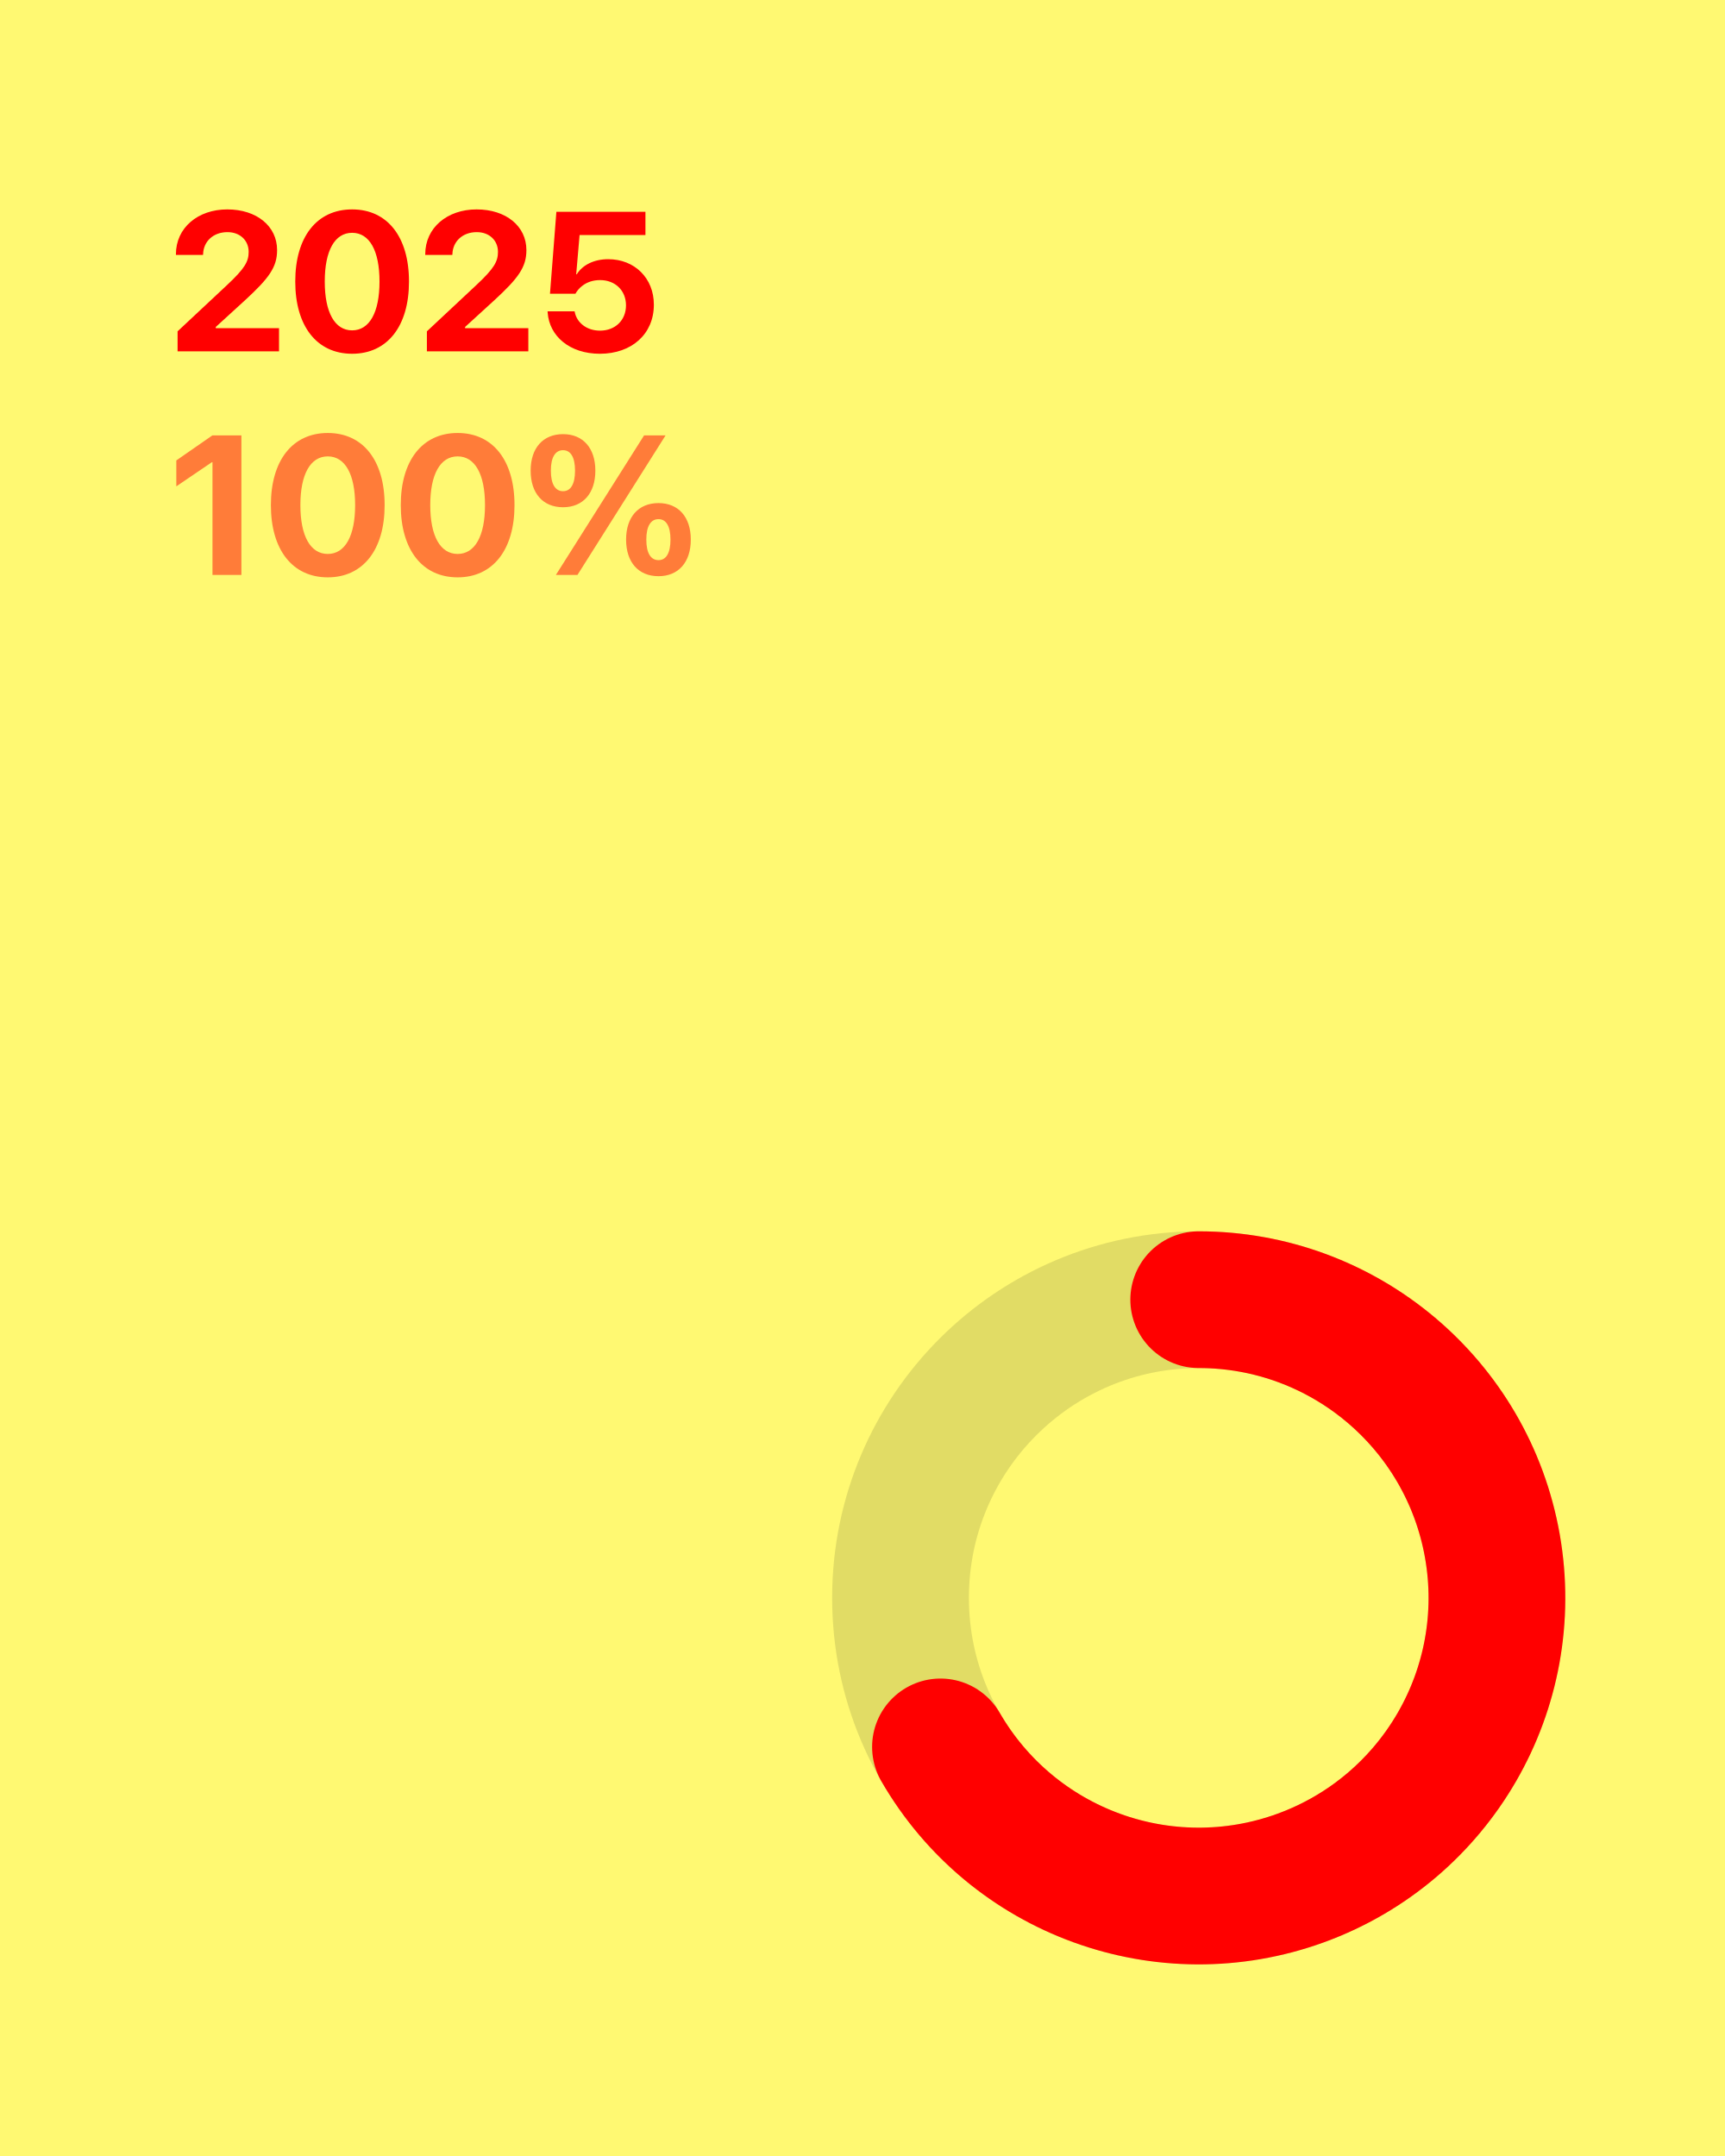
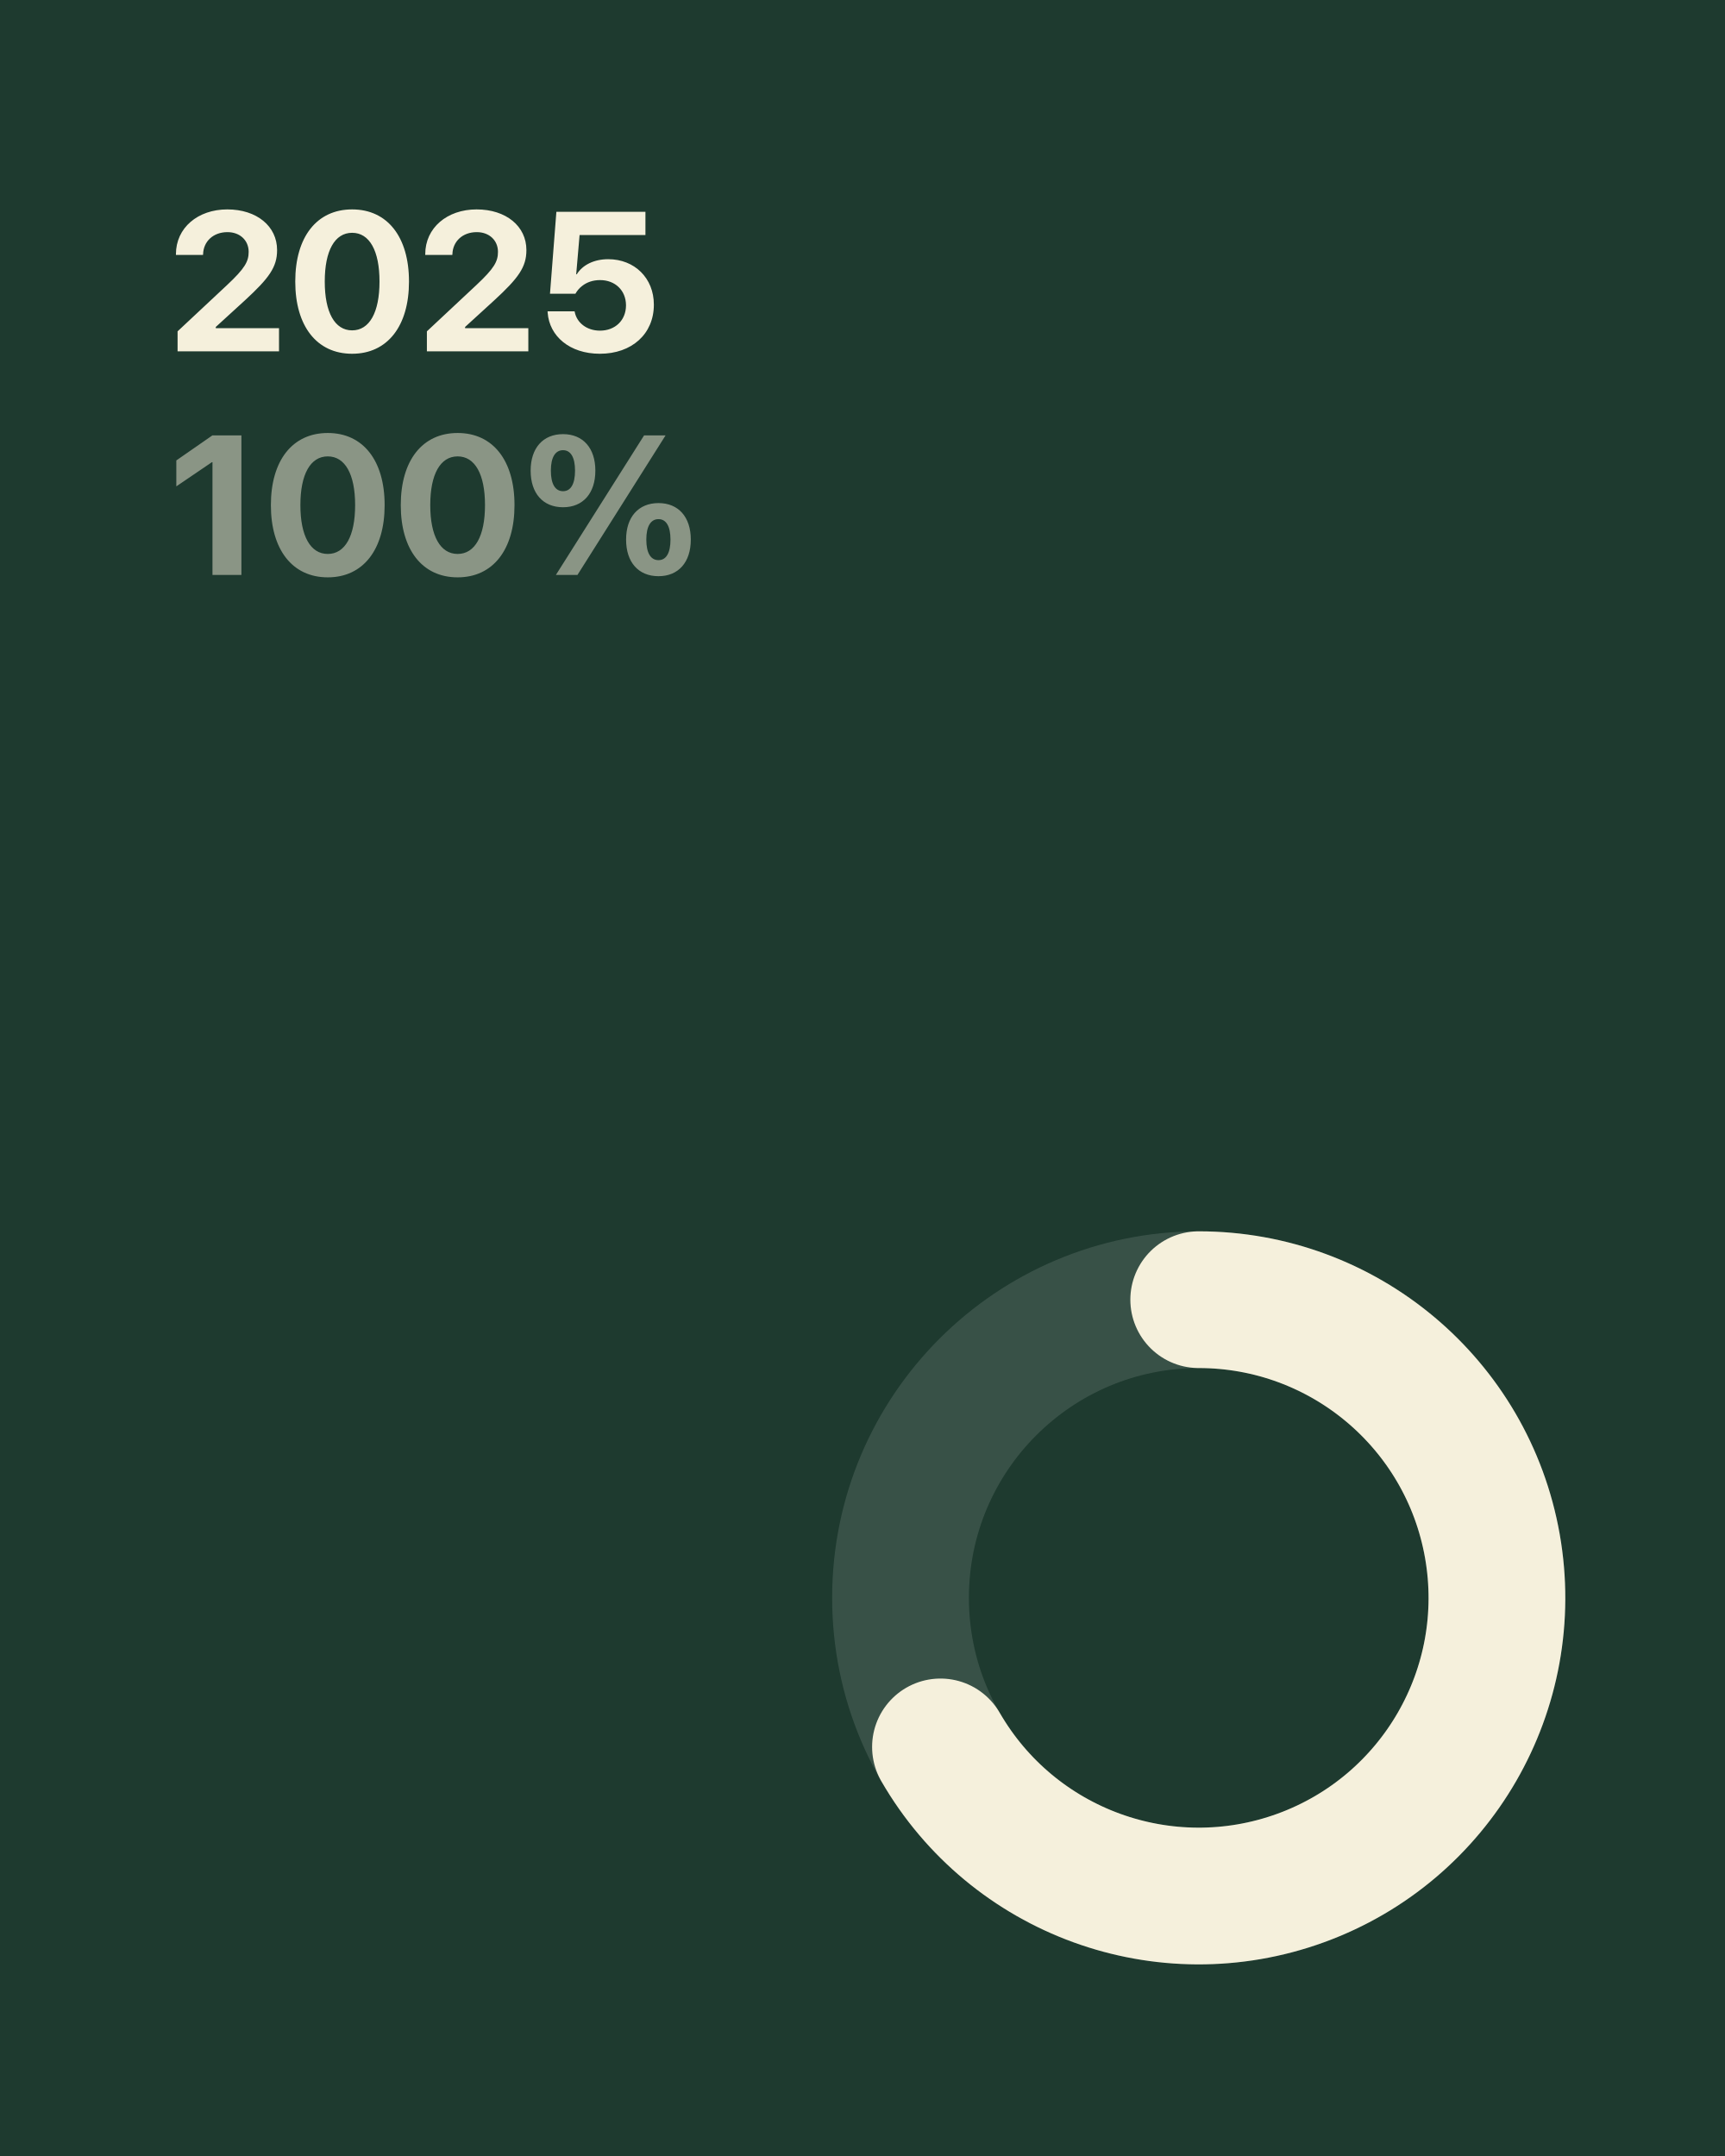
<svg xmlns="http://www.w3.org/2000/svg" viewBox="0 0 1080 1350" width="1080" height="1350">
-   <rect width="1080" height="1350" fill="#FFF972" />
-   <circle opacity="0.12" cx="750.5" cy="1000.5" r="186.692" fill="none" stroke="#000000" stroke-width="85.617" />
-   <path d="M750.5 813.808 A186.692 186.692 0 1 1 588.82 1093.846" fill="none" stroke="#FF0000" stroke-width="85.617" stroke-linecap="round" stroke-linejoin="round" />
-   <path d="M111.18 220L174.69 220L174.69 205.47L135.09 205.47L135.09 204.74L153.38 188.03C168.45 174.17 173.48 167.26 173.48 156.67L173.48 156.55C173.48 141.65 160.76 131.12 142.30 131.12C123.83 131.12 110.15 142.68 110.15 159.15L110.15 159.63L127.10 159.63L127.16 159.09C127.40 151.22 133.46 145.35 142.42 145.35C150.17 145.35 155.62 150.43 155.68 157.58L155.68 157.70C155.68 163.75 153.32 168.05 142.05 178.59L111.18 207.47ZM220.46 221.51C242.62 221.51 256.06 204.14 256.06 176.35L256.06 176.22C256.06 148.43 242.62 131.12 220.46 131.12C198.30 131.12 184.86 148.43 184.86 176.22L184.86 176.35C184.86 204.14 198.30 221.51 220.46 221.51ZM220.46 206.86C209.56 206.86 203.33 195.54 203.33 176.35L203.33 176.22C203.33 157.03 209.56 145.77 220.46 145.77C231.36 145.77 237.60 157.03 237.60 176.22L237.60 176.35C237.60 195.54 231.36 206.86 220.46 206.86ZM267.27 220L330.78 220L330.78 205.47L291.18 205.47L291.18 204.74L309.47 188.03C324.54 174.17 329.57 167.26 329.57 156.67L329.57 156.55C329.57 141.65 316.85 131.12 298.39 131.12C279.92 131.12 266.24 142.68 266.24 159.15L266.24 159.63L283.19 159.63L283.25 159.09C283.49 151.22 289.55 145.35 298.51 145.35C306.26 145.35 311.71 150.43 311.77 157.58L311.77 157.70C311.77 163.75 309.41 168.05 298.14 178.59L267.27 207.47ZM375.58 221.51C395.56 221.51 409.37 209.10 409.37 190.82L409.37 190.70C409.37 174.23 397.38 162.30 380.79 162.30C371.95 162.30 364.75 165.87 361.11 171.74L360.75 171.74L362.87 147.16L404.10 147.16L404.10 132.63L348.34 132.63L344.34 183.91L360.27 183.91C361.29 182.10 362.69 180.40 364.44 179.07C367.41 176.71 371.22 175.38 375.71 175.38C385.15 175.38 391.87 181.86 391.93 191.06L391.93 191.18C391.93 200.50 385.21 207.04 375.64 207.04C367.23 207.04 361.11 201.96 359.84 195.36L359.72 194.93L342.83 194.93L342.89 195.84C343.98 210.43 356.57 221.51 375.58 221.51Z" fill="#FF0000" />
-   <path d="M133.03 360L151.14 360L151.14 272.63L132.97 272.63L110.39 288.31L110.39 304.54L132.67 289.40L133.03 289.40ZM205.21 361.51C227.37 361.51 240.81 344.14 240.81 316.35L240.81 316.22C240.81 288.43 227.37 271.12 205.21 271.12C183.04 271.12 169.60 288.43 169.60 316.22L169.60 316.35C169.60 344.14 183.04 361.51 205.21 361.51ZM205.21 346.86C194.31 346.86 188.07 335.54 188.07 316.35L188.07 316.22C188.07 297.03 194.31 285.77 205.21 285.77C216.10 285.77 222.34 297.03 222.34 316.22L222.34 316.35C222.34 335.54 216.10 346.86 205.21 346.86ZM286.52 361.51C308.68 361.51 322.12 344.14 322.12 316.35L322.12 316.22C322.12 288.43 308.68 271.12 286.52 271.12C264.36 271.12 250.92 288.43 250.92 316.22L250.92 316.35C250.92 344.14 264.36 361.51 286.52 361.51ZM286.52 346.86C275.62 346.86 269.38 335.54 269.38 316.35L269.38 316.22C269.38 297.03 275.62 285.77 286.52 285.77C297.42 285.77 303.65 297.03 303.65 316.22L303.65 316.35C303.65 335.54 297.42 346.86 286.52 346.86ZM352.52 317.62C365.05 317.62 372.74 308.84 372.74 294.73L372.74 294.67C372.74 280.62 365.05 271.84 352.52 271.84C339.92 271.84 332.23 280.62 332.23 294.67L332.23 294.73C332.23 308.84 339.92 317.62 352.52 317.62ZM361.54 360L416.70 272.63L403.25 272.63L348.04 360ZM352.52 307.57C347.61 307.57 344.89 303.03 344.89 294.73L344.89 294.67C344.89 286.44 347.61 281.89 352.52 281.89C357.36 281.89 360.02 286.44 360.02 294.67L360.02 294.73C360.02 303.03 357.36 307.57 352.52 307.57ZM412.28 360.79C424.81 360.79 432.50 352.01 432.50 337.90L432.50 337.84C432.50 323.79 424.81 315.01 412.28 315.01C399.68 315.01 391.99 323.79 391.99 337.84L391.99 337.90C391.99 352.01 399.68 360.79 412.28 360.79ZM412.28 350.74C407.37 350.74 404.65 346.20 404.65 337.90L404.65 337.84C404.65 329.61 407.37 325.06 412.28 325.06C417.12 325.06 419.78 329.61 419.78 337.84L419.78 337.90C419.78 346.20 417.12 350.74 412.28 350.74Z" fill="#FF0000" opacity="0.5" />
+   <rect width="1080" height="1350" fill="#1E3A2F" />
+   <circle opacity="0.12" cx="750.5" cy="1000.5" r="186.692" fill="none" stroke="#FFFFFF" stroke-width="85.617" />
+   <path d="M750.5 813.808 A186.692 186.692 0 1 1 588.82 1093.846" fill="none" stroke="#F5F0DC" stroke-width="85.617" stroke-linecap="round" stroke-linejoin="round" />
+   <path d="M111.18 220L174.69 220L174.69 205.47L135.09 205.47L135.09 204.74L153.38 188.03C168.45 174.17 173.48 167.26 173.48 156.67L173.48 156.55C173.48 141.65 160.76 131.12 142.30 131.12C123.83 131.12 110.15 142.68 110.15 159.15L110.15 159.63L127.10 159.63L127.16 159.09C127.40 151.22 133.46 145.35 142.42 145.35C150.17 145.35 155.62 150.43 155.68 157.58L155.68 157.70C155.68 163.75 153.32 168.05 142.05 178.59L111.18 207.47ZM220.46 221.51C242.62 221.51 256.06 204.14 256.06 176.35L256.06 176.22C256.06 148.43 242.62 131.12 220.46 131.12C198.30 131.12 184.86 148.43 184.86 176.22L184.86 176.35C184.86 204.14 198.30 221.51 220.46 221.51ZM220.46 206.86C209.56 206.86 203.33 195.54 203.33 176.35L203.33 176.22C203.33 157.03 209.56 145.77 220.46 145.77C231.36 145.77 237.60 157.03 237.60 176.22L237.60 176.35C237.60 195.54 231.36 206.86 220.46 206.86ZM267.27 220L330.78 220L330.78 205.47L291.18 205.47L291.18 204.74L309.47 188.03C324.54 174.17 329.57 167.26 329.57 156.67L329.57 156.55C329.57 141.65 316.85 131.12 298.39 131.12C279.92 131.12 266.24 142.68 266.24 159.15L266.24 159.63L283.19 159.63L283.25 159.09C283.49 151.22 289.55 145.35 298.51 145.35C306.26 145.35 311.71 150.43 311.77 157.58L311.77 157.70C311.77 163.75 309.41 168.05 298.14 178.59L267.27 207.47ZM375.58 221.51C395.56 221.51 409.37 209.10 409.37 190.82L409.37 190.70C409.37 174.23 397.38 162.30 380.79 162.30C371.95 162.30 364.75 165.87 361.11 171.74L360.75 171.74L362.87 147.16L404.10 147.16L404.10 132.63L348.34 132.63L344.34 183.91L360.27 183.91C361.29 182.10 362.69 180.40 364.44 179.07C367.41 176.71 371.22 175.38 375.71 175.38C385.15 175.38 391.87 181.86 391.93 191.06L391.93 191.18C391.93 200.50 385.21 207.04 375.64 207.04C367.23 207.04 361.11 201.96 359.84 195.36L359.72 194.93L342.83 194.93L342.89 195.84C343.98 210.43 356.57 221.51 375.58 221.51Z" fill="#F5F0DC" />
+   <path d="M133.03 360L151.14 360L151.14 272.63L132.97 272.63L110.39 288.31L110.39 304.54L132.67 289.40L133.03 289.40ZM205.21 361.51C227.37 361.51 240.81 344.14 240.81 316.35L240.81 316.22C240.81 288.43 227.37 271.12 205.21 271.12C183.04 271.12 169.60 288.43 169.60 316.22L169.60 316.35C169.60 344.14 183.04 361.51 205.21 361.51ZM205.21 346.86C194.31 346.86 188.07 335.54 188.07 316.35L188.07 316.22C188.07 297.03 194.31 285.77 205.21 285.77C216.10 285.77 222.34 297.03 222.34 316.22L222.34 316.35C222.34 335.54 216.10 346.86 205.21 346.86ZM286.52 361.51C308.68 361.51 322.12 344.14 322.12 316.35L322.12 316.22C322.12 288.43 308.68 271.12 286.52 271.12C264.36 271.12 250.92 288.43 250.92 316.22L250.92 316.35C250.92 344.14 264.36 361.51 286.52 361.51ZM286.52 346.86C275.62 346.86 269.38 335.54 269.38 316.35L269.38 316.22C269.38 297.03 275.62 285.77 286.52 285.77C297.42 285.77 303.65 297.03 303.65 316.22L303.65 316.35C303.65 335.54 297.42 346.86 286.52 346.86ZM352.52 317.62C365.05 317.62 372.74 308.84 372.74 294.73L372.74 294.67C372.74 280.62 365.05 271.84 352.52 271.84C339.92 271.84 332.23 280.62 332.23 294.67L332.23 294.73C332.23 308.84 339.92 317.62 352.52 317.62ZM361.54 360L416.70 272.63L403.25 272.63L348.04 360ZM352.52 307.57C347.61 307.57 344.89 303.03 344.89 294.73L344.89 294.67C344.89 286.44 347.61 281.89 352.52 281.89C357.36 281.89 360.02 286.44 360.02 294.67L360.02 294.73C360.02 303.03 357.36 307.57 352.52 307.57ZM412.28 360.79C424.81 360.79 432.50 352.01 432.50 337.90L432.50 337.84C432.50 323.79 424.81 315.01 412.28 315.01C399.68 315.01 391.99 323.79 391.99 337.84L391.99 337.90C391.99 352.01 399.68 360.79 412.28 360.79ZM412.28 350.74C407.37 350.74 404.65 346.20 404.65 337.90L404.65 337.84C404.65 329.61 407.37 325.06 412.28 325.06C417.12 325.06 419.78 329.61 419.78 337.84L419.78 337.90C419.78 346.20 417.12 350.74 412.28 350.74Z" fill="#F5F0DC" opacity="0.5" />
</svg>
